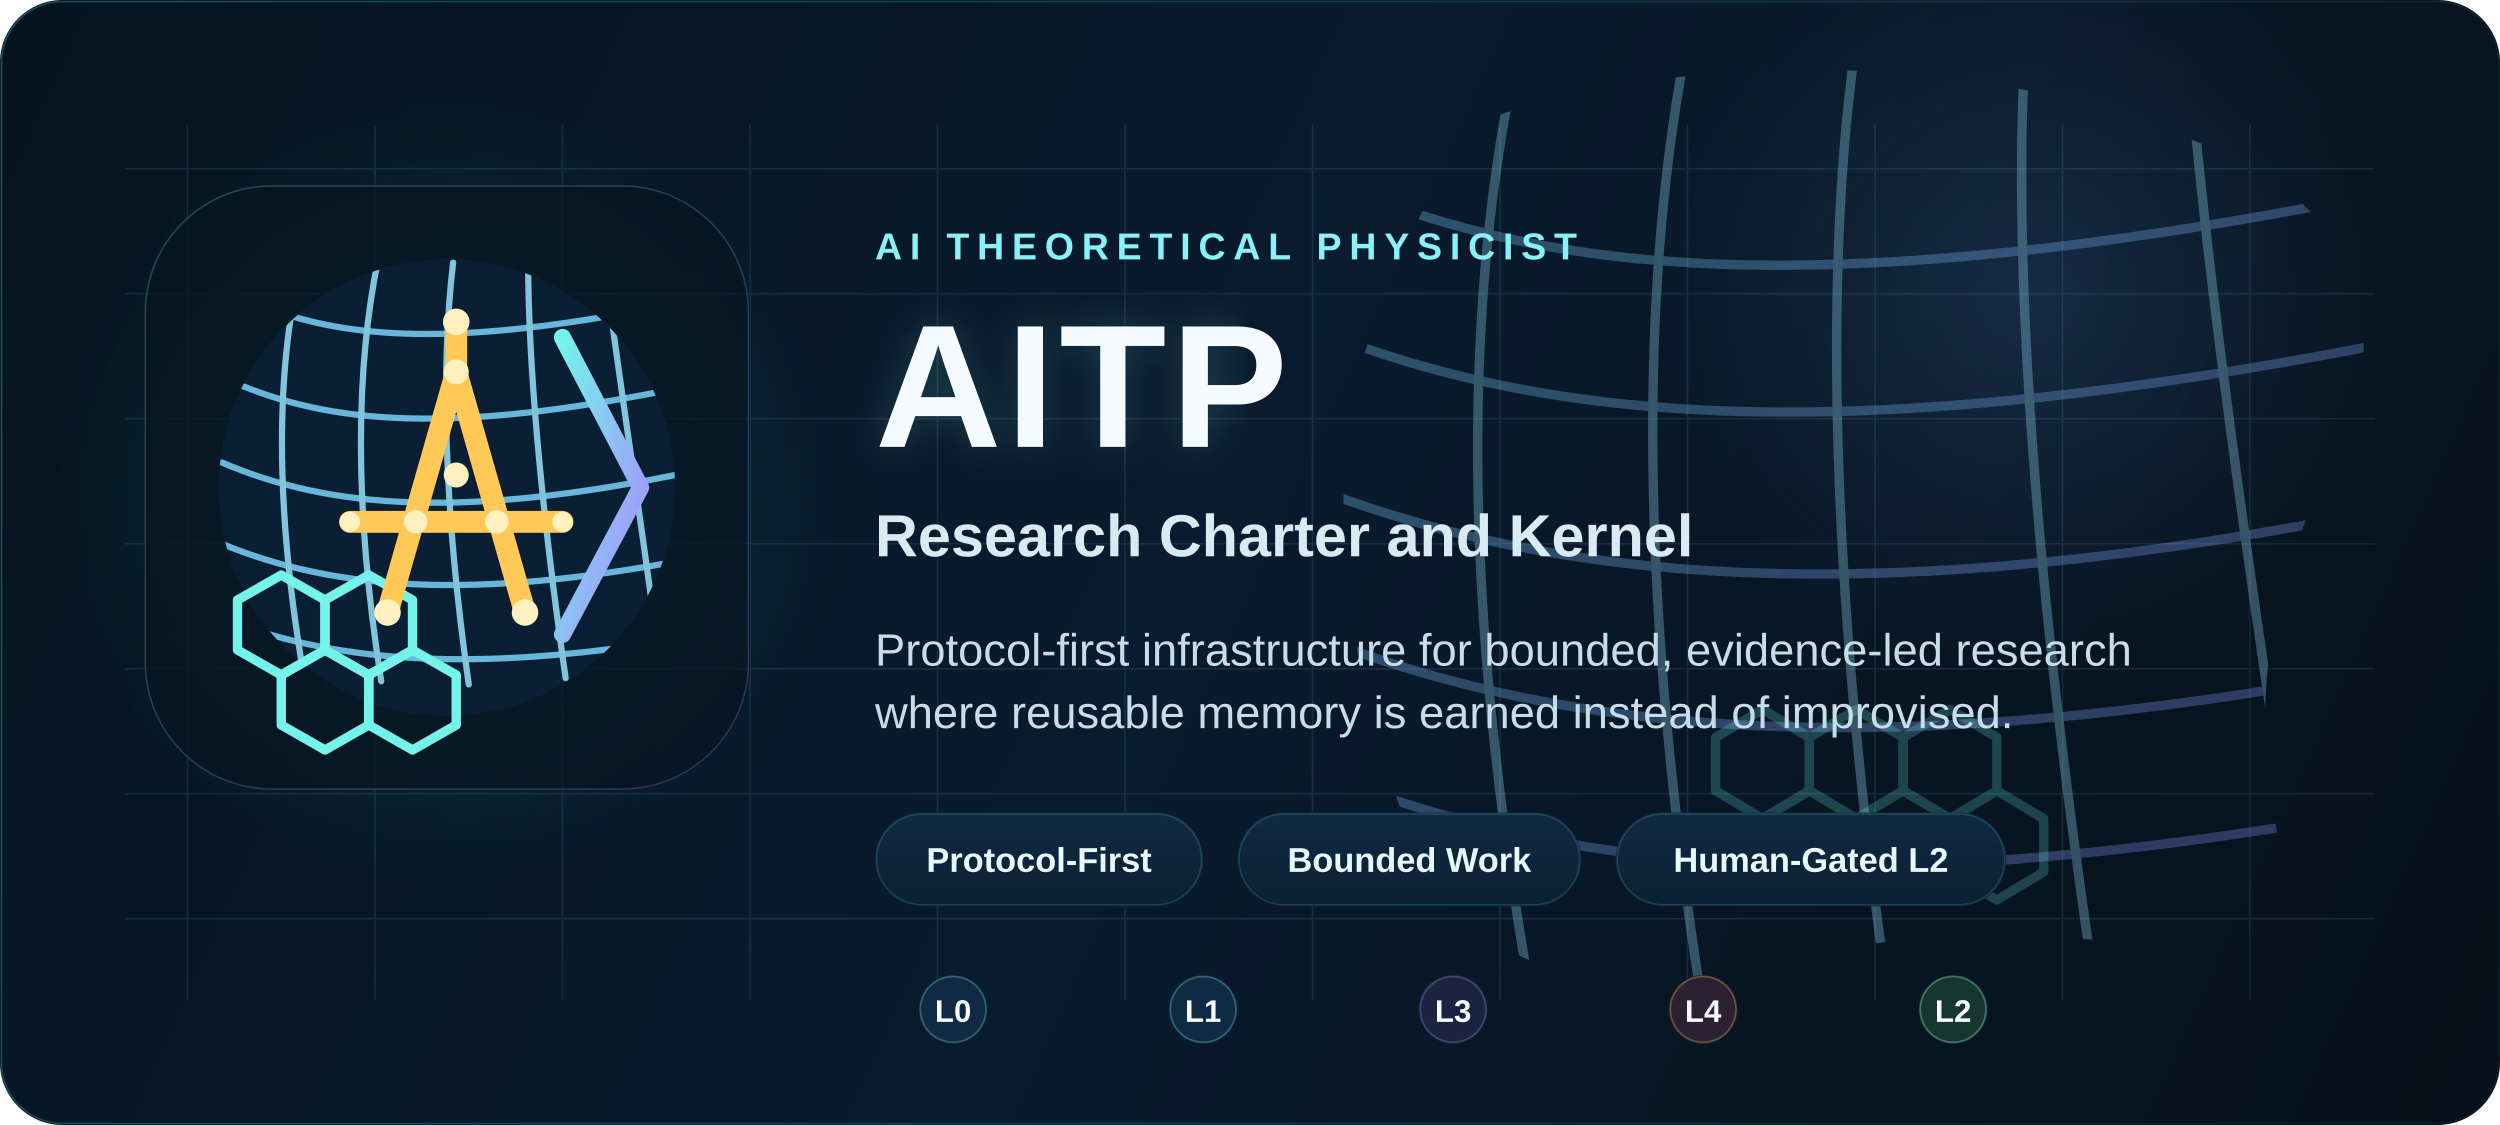
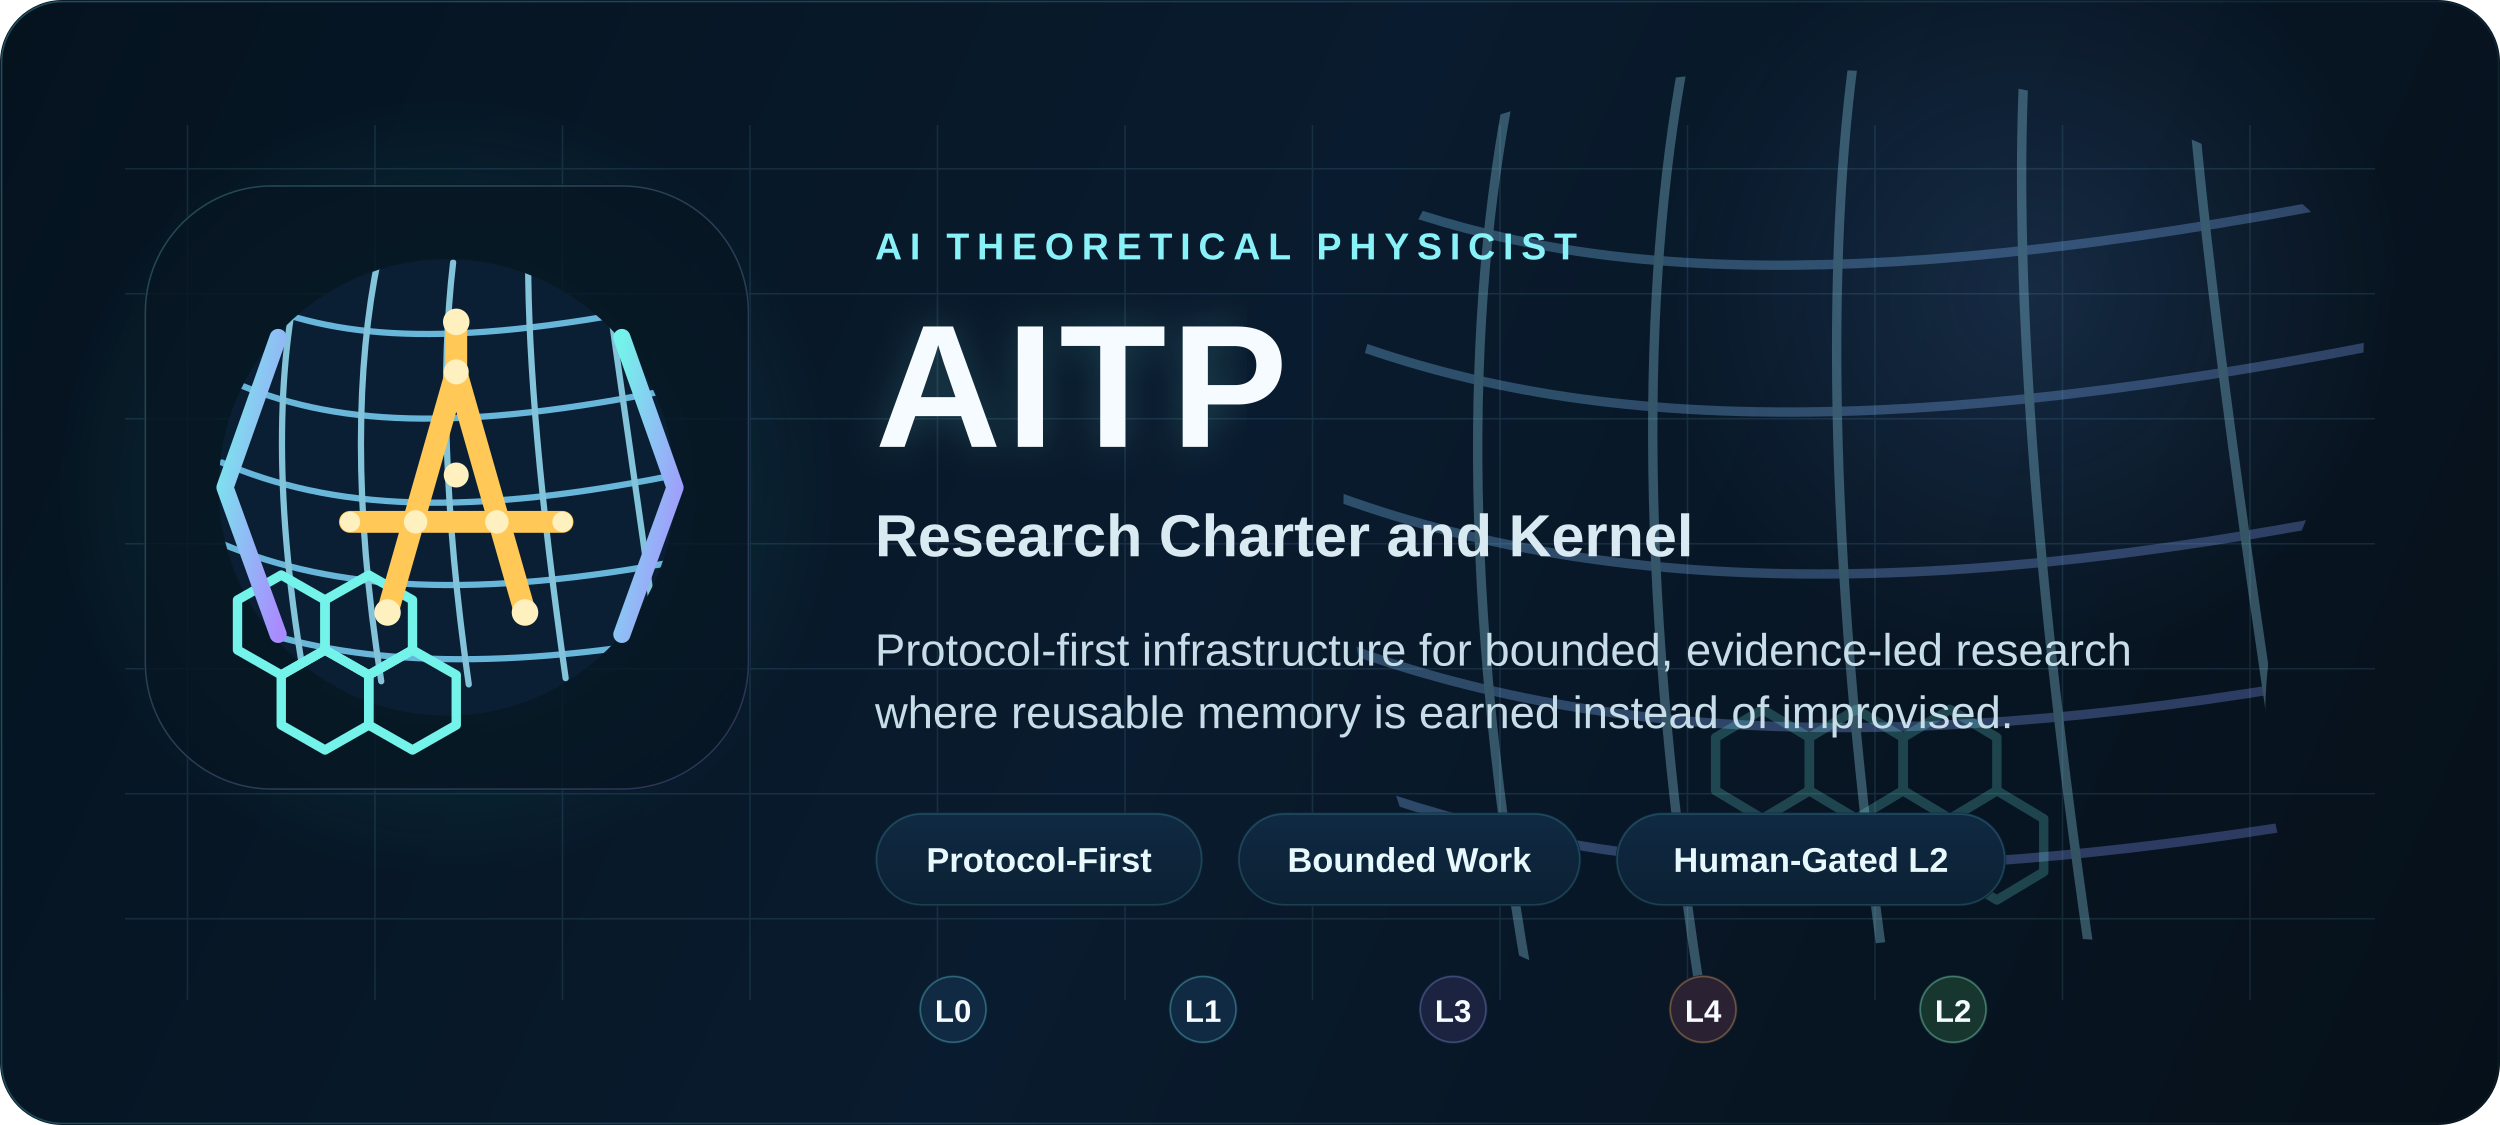
<svg xmlns="http://www.w3.org/2000/svg" width="1600" height="720" viewBox="0 0 1600 720" fill="none" role="img" aria-labelledby="title desc">
  <defs>
    <linearGradient id="heroBg" x1="0" y1="0" x2="1600" y2="720" gradientUnits="userSpaceOnUse">
      <stop stop-color="#05131F" />
      <stop offset="0.48" stop-color="#091B2E" />
      <stop offset="1" stop-color="#061019" />
    </linearGradient>
    <linearGradient id="heroBorder" x1="70" y1="50" x2="1540" y2="670" gradientUnits="userSpaceOnUse">
      <stop stop-color="#5AE5F4" stop-opacity="0.28" />
      <stop offset="1" stop-color="#5AE5F4" stop-opacity="0.05" />
    </linearGradient>
    <linearGradient id="warpStroke" x1="980" y1="44" x2="1458" y2="624" gradientUnits="userSpaceOnUse">
      <stop stop-color="#81D9FF" />
      <stop offset="1" stop-color="#888FFF" />
    </linearGradient>
    <linearGradient id="chipFill" x1="0" y1="0" x2="0" y2="1">
      <stop stop-color="#102A43" />
      <stop offset="1" stop-color="#0B2033" />
    </linearGradient>
    <linearGradient id="routeLine" x1="0" y1="0" x2="1" y2="0">
      <stop stop-color="#69F2E8" />
      <stop offset="1" stop-color="#FFC857" />
    </linearGradient>
    <linearGradient id="panelStroke" x1="0" y1="0" x2="1" y2="1">
      <stop stop-color="#74F3EA" />
      <stop offset="1" stop-color="#A98BFF" />
    </linearGradient>
    <radialGradient id="leftGlow" cx="0" cy="0" r="1" gradientUnits="userSpaceOnUse" gradientTransform="translate(286 312) rotate(90) scale(250)">
      <stop stop-color="#1BE1C8" stop-opacity="0.2" />
      <stop offset="1" stop-color="#1BE1C8" stop-opacity="0" />
    </radialGradient>
    <radialGradient id="rightGlow" cx="0" cy="0" r="1" gradientUnits="userSpaceOnUse" gradientTransform="translate(1298 188) rotate(90) scale(240)">
      <stop stop-color="#6BA8FF" stop-opacity="0.14" />
      <stop offset="1" stop-color="#6BA8FF" stop-opacity="0" />
    </radialGradient>
    <filter id="titleGlow" x="506" y="138" width="292" height="174" filterUnits="userSpaceOnUse" color-interpolation-filters="sRGB">
      <feGaussianBlur stdDeviation="12" />
    </filter>
    <clipPath id="heroWarpClip">
      <path d="M946 78C1116 18 1356 42 1468 126C1520 166 1524 236 1494 294C1452 374 1434 460 1466 566C1474 592 1452 616 1426 612C1324 594 1208 594 1112 620C1018 646 930 612 902 534C846 378 832 240 946 78Z" />
    </clipPath>
    <clipPath id="iconPortalClip">
      <circle cx="194" cy="194" r="146" />
    </clipPath>
  </defs>
  <rect width="1600" height="720" rx="40" fill="url(#heroBg)" />
  <rect x="1" y="1" width="1598" height="718" rx="39" stroke="url(#heroBorder)" />
  <circle cx="286" cy="312" r="250" fill="url(#leftGlow)" />
  <circle cx="1298" cy="188" r="240" fill="url(#rightGlow)" />
  <g opacity="0.11">
    <path d="M80 108H1520" stroke="#8FD7FF" stroke-width="1" />
    <path d="M80 188H1520" stroke="#8FD7FF" stroke-width="1" />
    <path d="M80 268H1520" stroke="#8FD7FF" stroke-width="1" />
    <path d="M80 348H1520" stroke="#8FD7FF" stroke-width="1" />
    <path d="M80 428H1520" stroke="#8FD7FF" stroke-width="1" />
    <path d="M80 508H1520" stroke="#8FD7FF" stroke-width="1" />
    <path d="M80 588H1520" stroke="#8FD7FF" stroke-width="1" />
    <path d="M120 80V640" stroke="#8FD7FF" stroke-width="1" />
    <path d="M240 80V640" stroke="#8FD7FF" stroke-width="1" />
    <path d="M360 80V640" stroke="#8FD7FF" stroke-width="1" />
    <path d="M480 80V640" stroke="#8FD7FF" stroke-width="1" />
    <path d="M600 80V640" stroke="#8FD7FF" stroke-width="1" />
    <path d="M720 80V640" stroke="#8FD7FF" stroke-width="1" />
    <path d="M840 80V640" stroke="#8FD7FF" stroke-width="1" />
    <path d="M960 80V640" stroke="#8FD7FF" stroke-width="1" />
    <path d="M1080 80V640" stroke="#8FD7FF" stroke-width="1" />
    <path d="M1200 80V640" stroke="#8FD7FF" stroke-width="1" />
    <path d="M1320 80V640" stroke="#8FD7FF" stroke-width="1" />
    <path d="M1440 80V640" stroke="#8FD7FF" stroke-width="1" />
  </g>
  <g clip-path="url(#heroWarpClip)" opacity="0.3">
    <path d="M856 118C994 176 1166 194 1514 126" stroke="url(#warpStroke)" stroke-width="6" stroke-linecap="round" />
    <path d="M830 206C990 274 1188 286 1526 220" stroke="url(#warpStroke)" stroke-width="6" stroke-linecap="round" />
    <path d="M816 302C992 378 1210 390 1528 326" stroke="url(#warpStroke)" stroke-width="6" stroke-linecap="round" />
    <path d="M824 400C1004 476 1218 486 1520 430" stroke="url(#warpStroke)" stroke-width="6" stroke-linecap="round" />
    <path d="M858 500C1028 564 1212 570 1482 526" stroke="url(#warpStroke)" stroke-width="6" stroke-linecap="round" />
    <path d="M972 30C942 164 930 352 978 628" stroke="#9DE8FF" stroke-width="6" stroke-linecap="round" />
    <path d="M1080 26C1052 166 1046 362 1088 634" stroke="#9DE8FF" stroke-width="6" stroke-linecap="round" />
    <path d="M1188 26C1168 162 1170 368 1208 636" stroke="#9DE8FF" stroke-width="6" stroke-linecap="round" />
    <path d="M1296 34C1288 166 1302 372 1340 628" stroke="#9DE8FF" stroke-width="6" stroke-linecap="round" />
    <path d="M1402 48C1412 172 1438 362 1476 606" stroke="#9DE8FF" stroke-width="6" stroke-linecap="round" />
  </g>
  <g opacity="0.22" stroke="#73F3E9" stroke-width="6" stroke-linecap="round" stroke-linejoin="round">
    <path d="M1098 472L1128 454L1158 472L1158 506L1128 524L1098 506Z" />
    <path d="M1158 472L1188 454L1218 472L1218 506L1188 524L1158 506Z" />
    <path d="M1218 472L1248 454L1278 472L1278 506L1248 524L1218 506Z" />
    <path d="M1128 524L1158 506L1188 524L1188 558L1158 576L1128 558Z" />
    <path d="M1188 524L1218 506L1248 524L1248 558L1218 576L1188 558Z" />
    <path d="M1248 524L1278 506L1308 524L1308 558L1278 576L1248 558Z" />
  </g>
  <g transform="translate(92 118)">
    <rect x="0" y="0" width="388" height="388" rx="82" fill="#071522" fill-opacity="0.78" />
    <rect x="1" y="1" width="386" height="386" rx="81" stroke="url(#panelStroke)" stroke-opacity="0.24" />
    <circle cx="194" cy="194" r="146" fill="#0A1F33" />
    <g clip-path="url(#iconPortalClip)" opacity="0.82">
      <path d="M66 74C122 98 190 106 332 78" stroke="#7DD7FF" stroke-width="4" stroke-linecap="round" />
      <path d="M56 126C120 154 198 160 344 130" stroke="#7DD7FF" stroke-width="4" stroke-linecap="round" />
      <path d="M50 178C120 208 206 214 350 184" stroke="#7DD7FF" stroke-width="4" stroke-linecap="round" />
      <path d="M50 230C122 260 212 266 348 240" stroke="#7DD7FF" stroke-width="4" stroke-linecap="round" />
      <path d="M56 280C126 306 212 312 336 292" stroke="#7DD7FF" stroke-width="4" stroke-linecap="round" />
      <path d="M102 46C86 108 82 194 102 312" stroke="#9DE8FF" stroke-width="4" stroke-linecap="round" />
      <path d="M150 48C136 116 134 204 152 318" stroke="#9DE8FF" stroke-width="4" stroke-linecap="round" />
      <path d="M198 50C190 118 192 208 208 320" stroke="#9DE8FF" stroke-width="4" stroke-linecap="round" />
      <path d="M246 48C246 114 254 204 270 316" stroke="#9DE8FF" stroke-width="4" stroke-linecap="round" />
      <path d="M294 44C302 110 316 198 330 304" stroke="#9DE8FF" stroke-width="4" stroke-linecap="round" />
    </g>
    <g stroke="#73F3E9" stroke-width="6" stroke-linecap="round" stroke-linejoin="round">
      <path d="M60 266L88 250L116 266L116 298L88 314L60 298Z" />
      <path d="M116 266L144 250L172 266L172 298L144 314L116 298Z" />
      <path d="M88 314L116 298L144 314L144 346L116 362L88 346Z" />
      <path d="M144 314L172 298L200 314L200 346L172 362L144 346Z" />
    </g>
    <g stroke="url(#panelStroke)" stroke-width="11" stroke-linecap="round" stroke-linejoin="round">
-       <path d="M118 98V288" />
-       <path d="M268 98L318 194L268 288" />
+       <path d="M86 98L52 194L86 288" />
+       <path d="M122 98V288" />
+       <path d="M272 98V288" />
+       <path d="M306 98L340 194L306 288" />
    </g>
    <g stroke="#FFC857" stroke-width="14" stroke-linecap="round" stroke-linejoin="round">
      <path d="M156 274L200 120L244 274" />
      <path d="M174 216H226" />
      <path d="M226 216H268" />
      <path d="M174 216H132" />
      <path d="M200 120V88" />
    </g>
    <g fill="#FFF0BF">
      <circle cx="200" cy="88" r="8.5" />
      <circle cx="200" cy="120" r="8" />
      <circle cx="156" cy="274" r="8.5" />
      <circle cx="244" cy="274" r="8.5" />
      <circle cx="174" cy="216" r="7.5" />
      <circle cx="226" cy="216" r="7.5" />
      <circle cx="132" cy="216" r="6.5" />
      <circle cx="268" cy="216" r="6.5" />
      <circle cx="200" cy="186" r="8" />
    </g>
  </g>
  <g font-family="Segoe UI, Arial, sans-serif">
    <text x="560" y="166" fill="#89F1F8" font-size="24" font-weight="700" letter-spacing="5">AI THEORETICAL PHYSICIST</text>
    <g filter="url(#titleGlow)">
      <text x="560" y="286" fill="#7EF3E9" fill-opacity="0.18" font-size="112" font-weight="800" letter-spacing="3">AITP</text>
    </g>
    <text x="560" y="286" fill="#F5FBFF" font-size="112" font-weight="800" letter-spacing="3">AITP</text>
    <text x="560" y="356" fill="#D9EAF2" font-size="38" font-weight="700">Research Charter and Kernel</text>
    <text x="560" y="426" fill="#C7DDE8" font-size="29">Protocol-first infrastructure for bounded, evidence-led research</text>
    <text x="560" y="466" fill="#C7DDE8" font-size="29">where reusable memory is earned instead of improvised.</text>
  </g>
  <g transform="translate(560 520)" font-family="Segoe UI, Arial, sans-serif">
    <rect x="0" y="0" width="210" height="60" rx="30" fill="url(#chipFill)" />
    <rect x="1" y="1" width="208" height="58" rx="29" stroke="#71F2EA" stroke-opacity="0.16" />
    <text x="105" y="38" text-anchor="middle" fill="#E8F9FD" font-size="22" font-weight="700">Protocol-First</text>
    <rect x="232" y="0" width="220" height="60" rx="30" fill="url(#chipFill)" />
    <rect x="233" y="1" width="218" height="58" rx="29" stroke="#71F2EA" stroke-opacity="0.16" />
    <text x="342" y="38" text-anchor="middle" fill="#E8F9FD" font-size="22" font-weight="700">Bounded Work</text>
    <rect x="474" y="0" width="250" height="60" rx="30" fill="url(#chipFill)" />
    <rect x="475" y="1" width="248" height="58" rx="29" stroke="#71F2EA" stroke-opacity="0.16" />
    <text x="599" y="38" text-anchor="middle" fill="#E8F9FD" font-size="22" font-weight="700">Human-Gated L2</text>
  </g>
  <g transform="translate(560 620)" font-family="Segoe UI, Arial, sans-serif">
    <line x1="50" y1="26" x2="690" y2="26" stroke="url(#routeLine)" stroke-width="4" stroke-linecap="round" />
    <g>
      <circle cx="50" cy="26" r="22" fill="#112A43" />
      <circle cx="50" cy="26" r="21" stroke="#72F3EB" stroke-opacity="0.3" />
      <text x="50" y="34" text-anchor="middle" fill="#F5FBFF" font-size="20" font-weight="800">L0</text>
    </g>
    <g transform="translate(160 0)">
      <circle cx="50" cy="26" r="22" fill="#112A43" />
      <circle cx="50" cy="26" r="21" stroke="#72F3EB" stroke-opacity="0.3" />
      <text x="50" y="34" text-anchor="middle" fill="#F5FBFF" font-size="20" font-weight="800">L1</text>
    </g>
    <g transform="translate(320 0)">
      <circle cx="50" cy="26" r="22" fill="#1C2340" />
      <circle cx="50" cy="26" r="21" stroke="#8CB5FF" stroke-opacity="0.28" />
      <text x="50" y="34" text-anchor="middle" fill="#F5FBFF" font-size="20" font-weight="800">L3</text>
    </g>
    <g transform="translate(480 0)">
      <circle cx="50" cy="26" r="22" fill="#2A2233" />
      <circle cx="50" cy="26" r="21" stroke="#FFC857" stroke-opacity="0.3" />
      <text x="50" y="34" text-anchor="middle" fill="#F5FBFF" font-size="20" font-weight="800">L4</text>
    </g>
    <g transform="translate(640 0)">
      <circle cx="50" cy="26" r="22" fill="#17362E" />
      <circle cx="50" cy="26" r="21" stroke="#9AF8EF" stroke-opacity="0.34" />
      <text x="50" y="34" text-anchor="middle" fill="#F5FBFF" font-size="20" font-weight="800">L2</text>
    </g>
  </g>
</svg>
